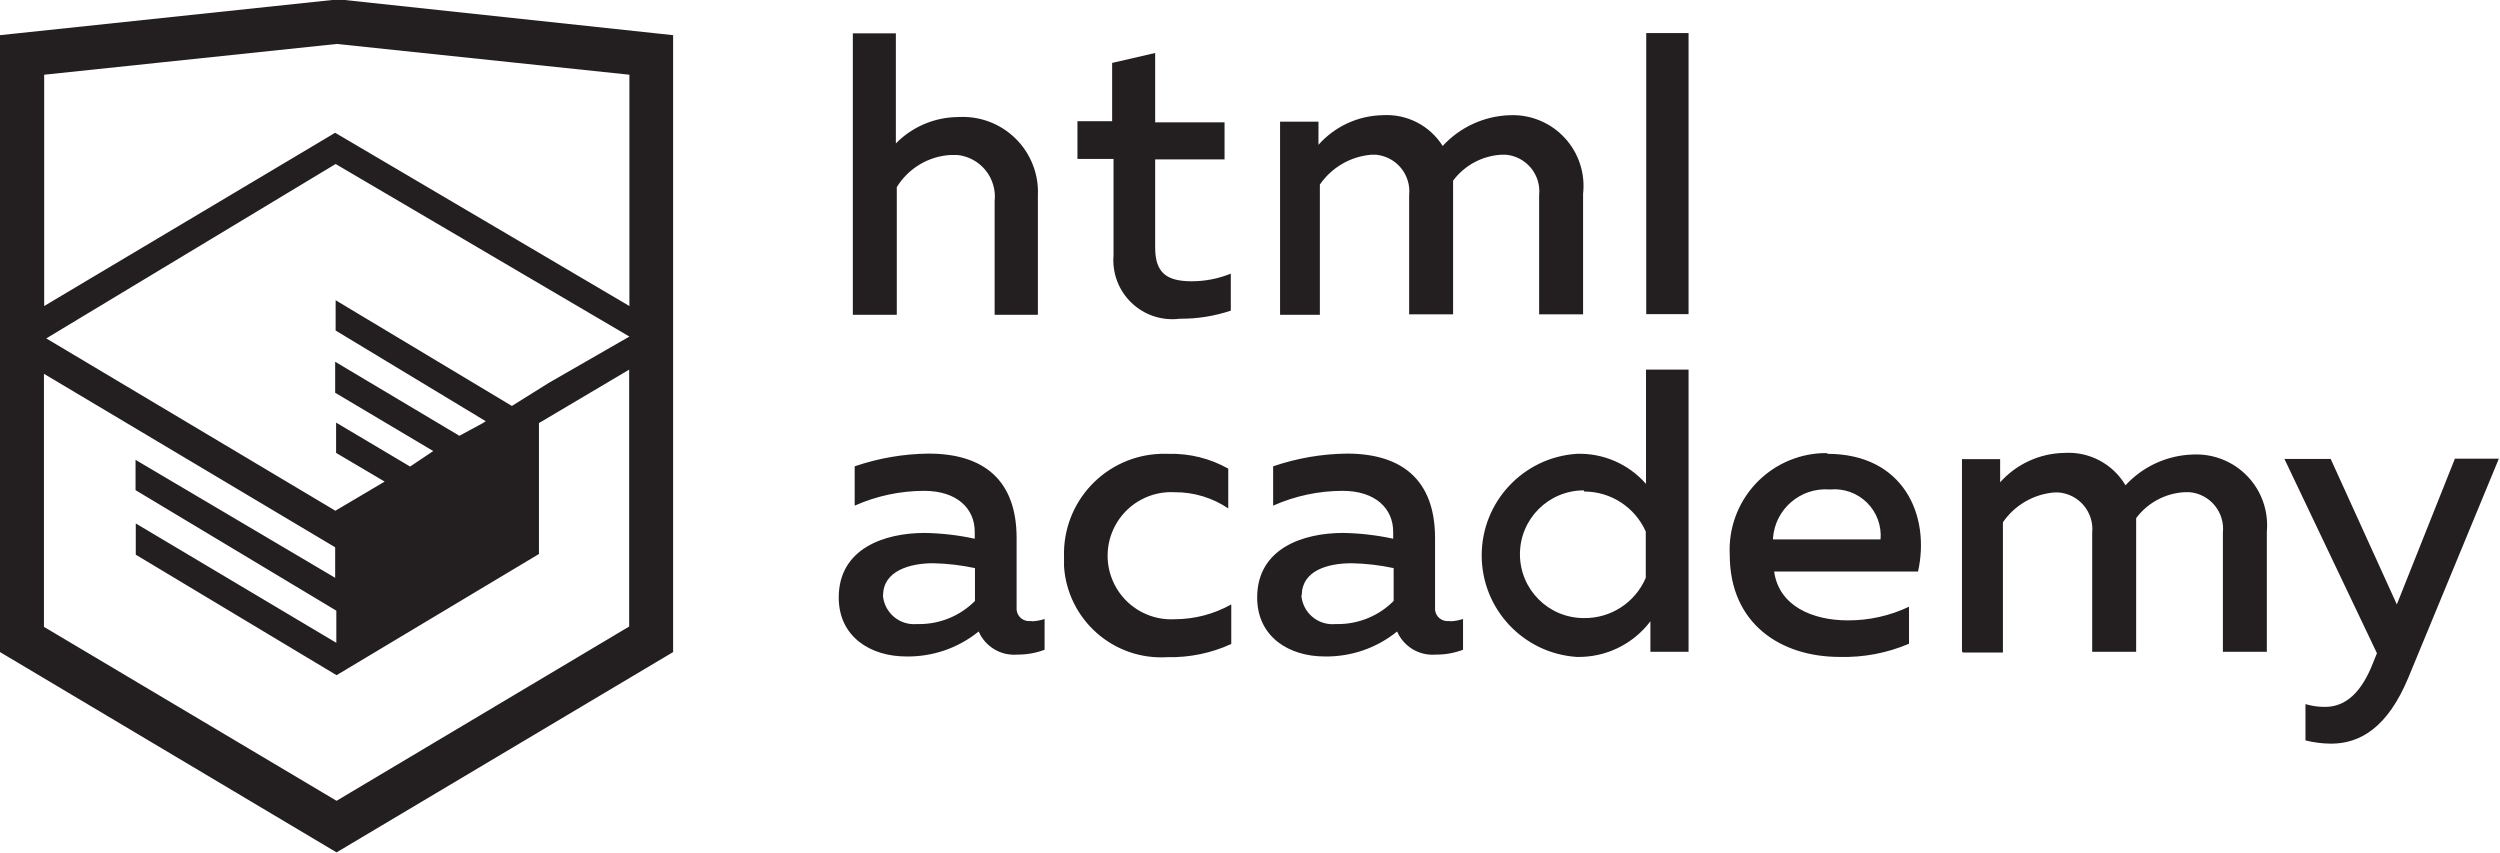
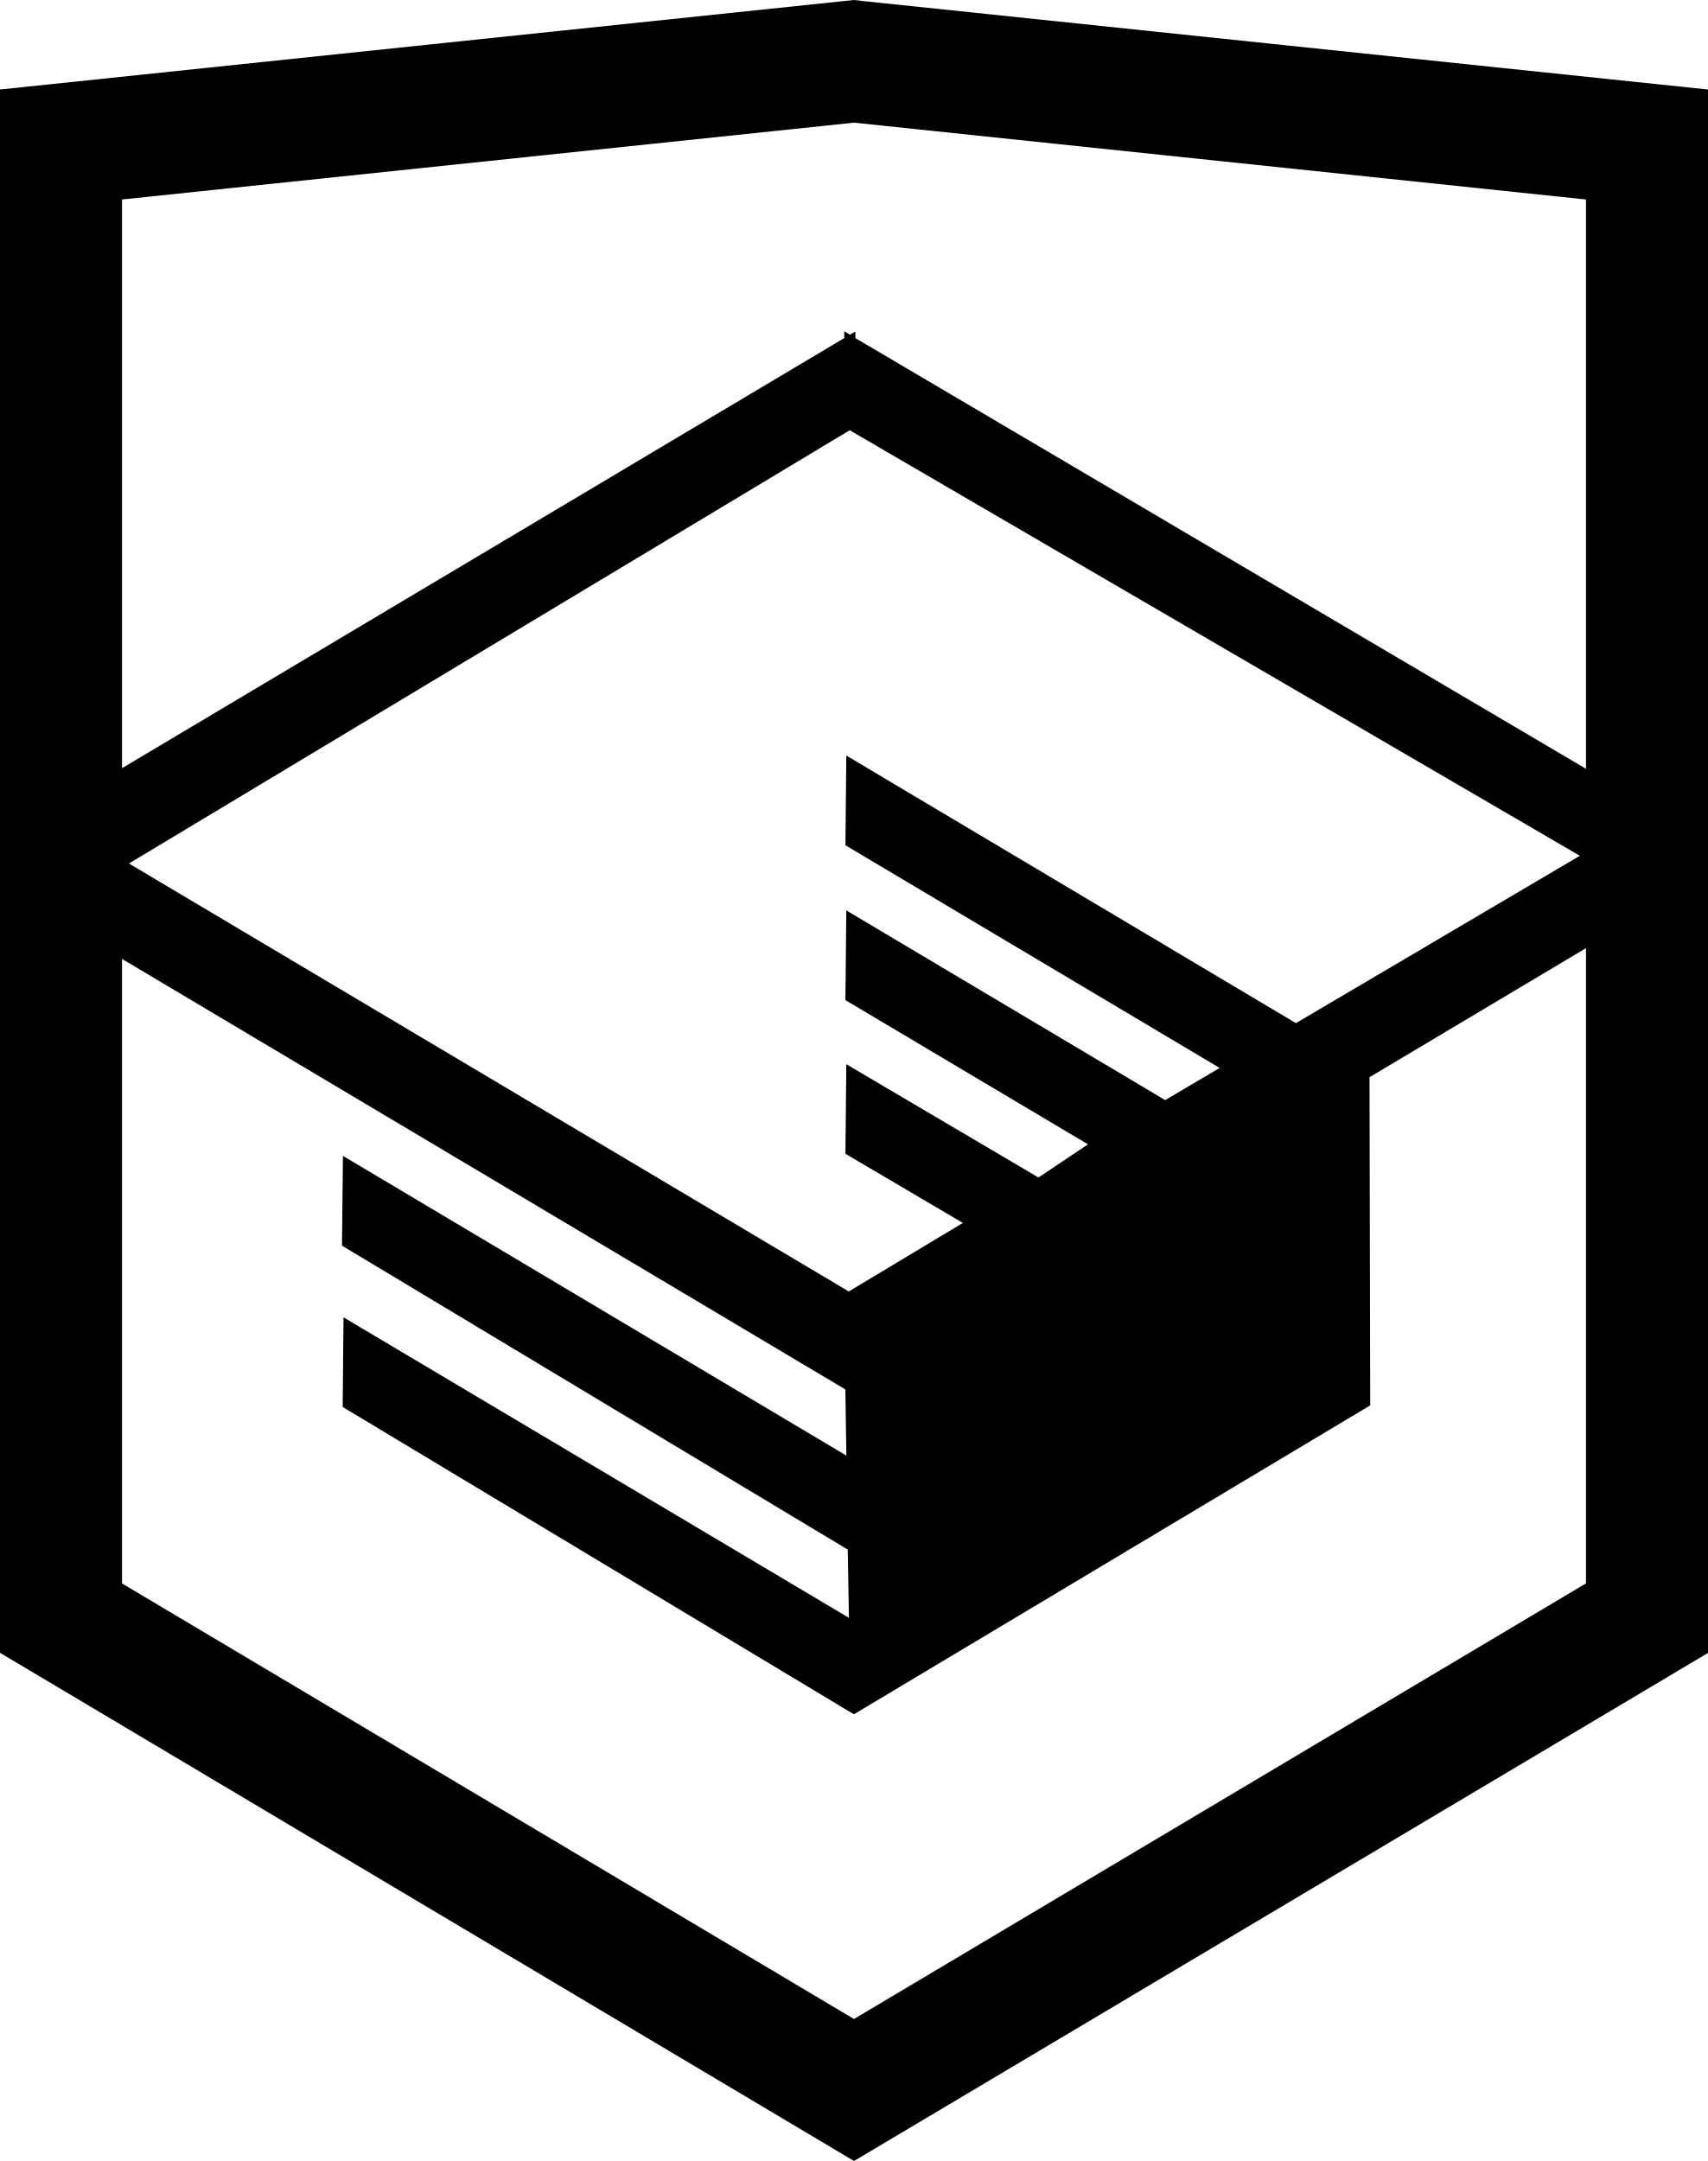
- <svg xmlns="http://www.w3.org/2000/svg" id="Layer_1" data-name="Layer 1" viewBox="0 0 108.08 36.85">
-   <path d="M44.61,26.88a2,2,0,0,0,.55-0.1v1.33a3.25,3.25,0,0,1-1.18.21,1.67,1.67,0,0,1-1.67-1,4.84,4.84,0,0,1-3.14,1.08c-1.51,0-2.91-.83-2.91-2.55,0-2.13,2-2.79,3.71-2.79a11.08,11.08,0,0,1,2.17.25v-0.3c0-1-.76-1.77-2.19-1.77a7.42,7.42,0,0,0-3,.64v-1.7a10.21,10.21,0,0,1,3.19-.55c2.36,0,3.81,1.12,3.81,3.65v3a0.54,0.54,0,0,0,.49.59h0.17Zm-6.44-1.13A1.35,1.35,0,0,0,39.63,27h0.11a3.39,3.39,0,0,0,2.41-1V24.58a9.72,9.72,0,0,0-1.81-.21c-1,0-2.16.33-2.16,1.38h0Zm12.36-6.11a5,5,0,0,1,2.57.64V22a4.08,4.08,0,0,0-2.3-.7,2.75,2.75,0,1,0,0,5.49,5,5,0,0,0,2.43-.64v1.71a6.27,6.27,0,0,1-2.76.57A4.21,4.21,0,0,1,46,24.51q0-.21,0-0.41a4.32,4.32,0,0,1,4.18-4.46h0.38Zm12.17,7.24a2,2,0,0,0,.55-0.1v1.33a3.25,3.25,0,0,1-1.18.21,1.67,1.67,0,0,1-1.67-1,4.84,4.84,0,0,1-3.14,1.08c-1.51,0-2.91-.83-2.91-2.55,0-2.13,2-2.79,3.71-2.79a11.08,11.08,0,0,1,2.17.25v-0.3c0-1-.76-1.77-2.19-1.77a7.42,7.42,0,0,0-3,.64v-1.7a10.21,10.21,0,0,1,3.19-.55c2.36,0,3.81,1.12,3.81,3.65v3a0.54,0.54,0,0,0,.49.59h0.17Zm-6.44-1.13A1.35,1.35,0,0,0,57.73,27h0.11a3.39,3.39,0,0,0,2.41-1V24.58a9.72,9.72,0,0,0-1.81-.21c-1.06,0-2.16.33-2.16,1.38h0ZM73,16V28.2H71.35V26.88a3.88,3.88,0,0,1-3.19,1.54,4.4,4.4,0,0,1,0-8.78,3.81,3.81,0,0,1,3,1.3V16H73Zm-4.53,5.22a2.76,2.76,0,1,0,0,5.52A2.86,2.86,0,0,0,71.15,25V23A2.91,2.91,0,0,0,68.49,21.27ZM79,19.64c3.31,0,4.46,2.68,3.92,5.09H76.7c0.21,1.5,1.67,2.11,3.19,2.11a6.11,6.11,0,0,0,2.64-.59v1.6a7.14,7.14,0,0,1-3,.57C77,28.42,74.78,27,74.78,24a4.18,4.18,0,0,1,4-4.39H79Zm0.09,1.54a2.28,2.28,0,0,0-2.44,2.1v0.06H81.3A2,2,0,0,0,79.13,21.18Zm5.73,7V19.87h1.65v1a3.81,3.81,0,0,1,2.78-1.27A2.86,2.86,0,0,1,91.89,21a4.12,4.12,0,0,1,2.91-1.33A3.06,3.06,0,0,1,98,23V28.2h-1.9V23.05a1.59,1.59,0,0,0-1.42-1.75H94.42a2.8,2.8,0,0,0-2.07,1.12V28.2h-1.9V23.05A1.59,1.59,0,0,0,89,21.31H88.8a3,3,0,0,0-2.21,1.29v5.63H84.86Zm21.31-8.33h1.9l-3.91,9.46c-0.9,2.17-2.09,2.86-3.35,2.86a4.76,4.76,0,0,1-1.1-.14V30.46a2.86,2.86,0,0,0,.85.12c0.9,0,1.58-.64,2.07-1.9l0.17-.42-4-8.4h2l2.86,6.29ZM38.73,1.46V6.22a3.81,3.81,0,0,1,2.7-1.14,3.25,3.25,0,0,1,3.44,3.4v5.15H43V8.72a1.81,1.81,0,0,0-1.61-2h-0.3a2.93,2.93,0,0,0-2.32,1.39v5.52h-1.9V1.46h1.9ZM49.94,2.31v3h3V6.91h-3v3.81c0,1.1.5,1.46,1.58,1.46a4.49,4.49,0,0,0,1.69-.33v1.6A6.8,6.8,0,0,1,51,13.8a2.55,2.55,0,0,1-2.86-2.74V6.89H46.58V5.26h1.5V2.74Zm5.4,11.31V5.28H57v1A3.81,3.81,0,0,1,59.77,5a2.86,2.86,0,0,1,2.6,1.33A4.12,4.12,0,0,1,65.28,5,3.06,3.06,0,0,1,68.44,8.4v5.21h-1.9V8.46a1.59,1.59,0,0,0-1.42-1.75H64.89a2.8,2.8,0,0,0-2.07,1.12v5.78h-1.9V8.46A1.59,1.59,0,0,0,59.5,6.71H59.27A3,3,0,0,0,57.06,8v5.63H55.34ZM71.17,1.45H73V13.6H71.17V1.45ZM14.71,0H14.55L0,1.54V28.21l14.55,8.66,14.55-8.66V1.54Zm12.5,27.1L14.55,34.64,1.9,27.12V16.18l12.59,7.5V25L5.86,19.9v1.31l8.68,5.21v1.39L5.87,22.65V24l8.68,5.21,8.75-5.24V18.31L27.2,16V27.12Zm0-12.53-3.48,2-1.6,1L14.51,13v1.31L21,18.23H21l-0.14.09-1,.54-5.37-3.2V17l4.24,2.52-1,.67-3.2-1.9v1.31l2.1,1.24L14.5,22.1,2,14.65,14.51,7.11Zm0-1.32L14.49,5.76,1.91,13.25v-10L14.56,1.92,27.21,3.25v10h0Z" transform="translate(0 -0.02)" fill="#231f20" />
+ <svg xmlns="http://www.w3.org/2000/svg" version="1.1" id="Layer_1" x="0px" y="0px" width="26.943px" height="34.09px" viewBox="0 0 26.943 34.09" enable-background="new 0 0 26.943 34.09" xml:space="preserve">
+   <path d="M13.62,0.017L13.472,0L0,1.412v24.661l13.473,8.017l13.43-7.99l0.042-0.025V1.412L13.62,0.017z M25.019,12.127L13.495,5.334 L13.494,5.23l-0.087,0.05l-0.088-0.056v0.109L1.925,12.118V3.147l11.548-1.212l11.547,1.212V12.127z M13.405,6.787L24.923,13.5 l-4.479,2.64l-7.093-4.221l-0.014,1.415l5.904,3.513l-0.86,0.507l-5.03-2.992l-0.014,1.415l3.827,2.275l-0.782,0.523l-3.031-1.787 l-0.014,1.413l1.853,1.091l-1.8,1.081L2.034,13.622L13.405,6.787z M1.925,15.127l11.411,6.791l0.016,1.044L5.41,18.234L5.395,19.65 l7.979,4.795l0.018,1.076l-7.973-4.74l-0.013,1.414l8.021,4.822l0.046,0.025l8.143-4.872l-0.011-5.177l3.415-2.036v10.021 L13.472,31.85L1.925,24.979V15.127z" />
</svg>
